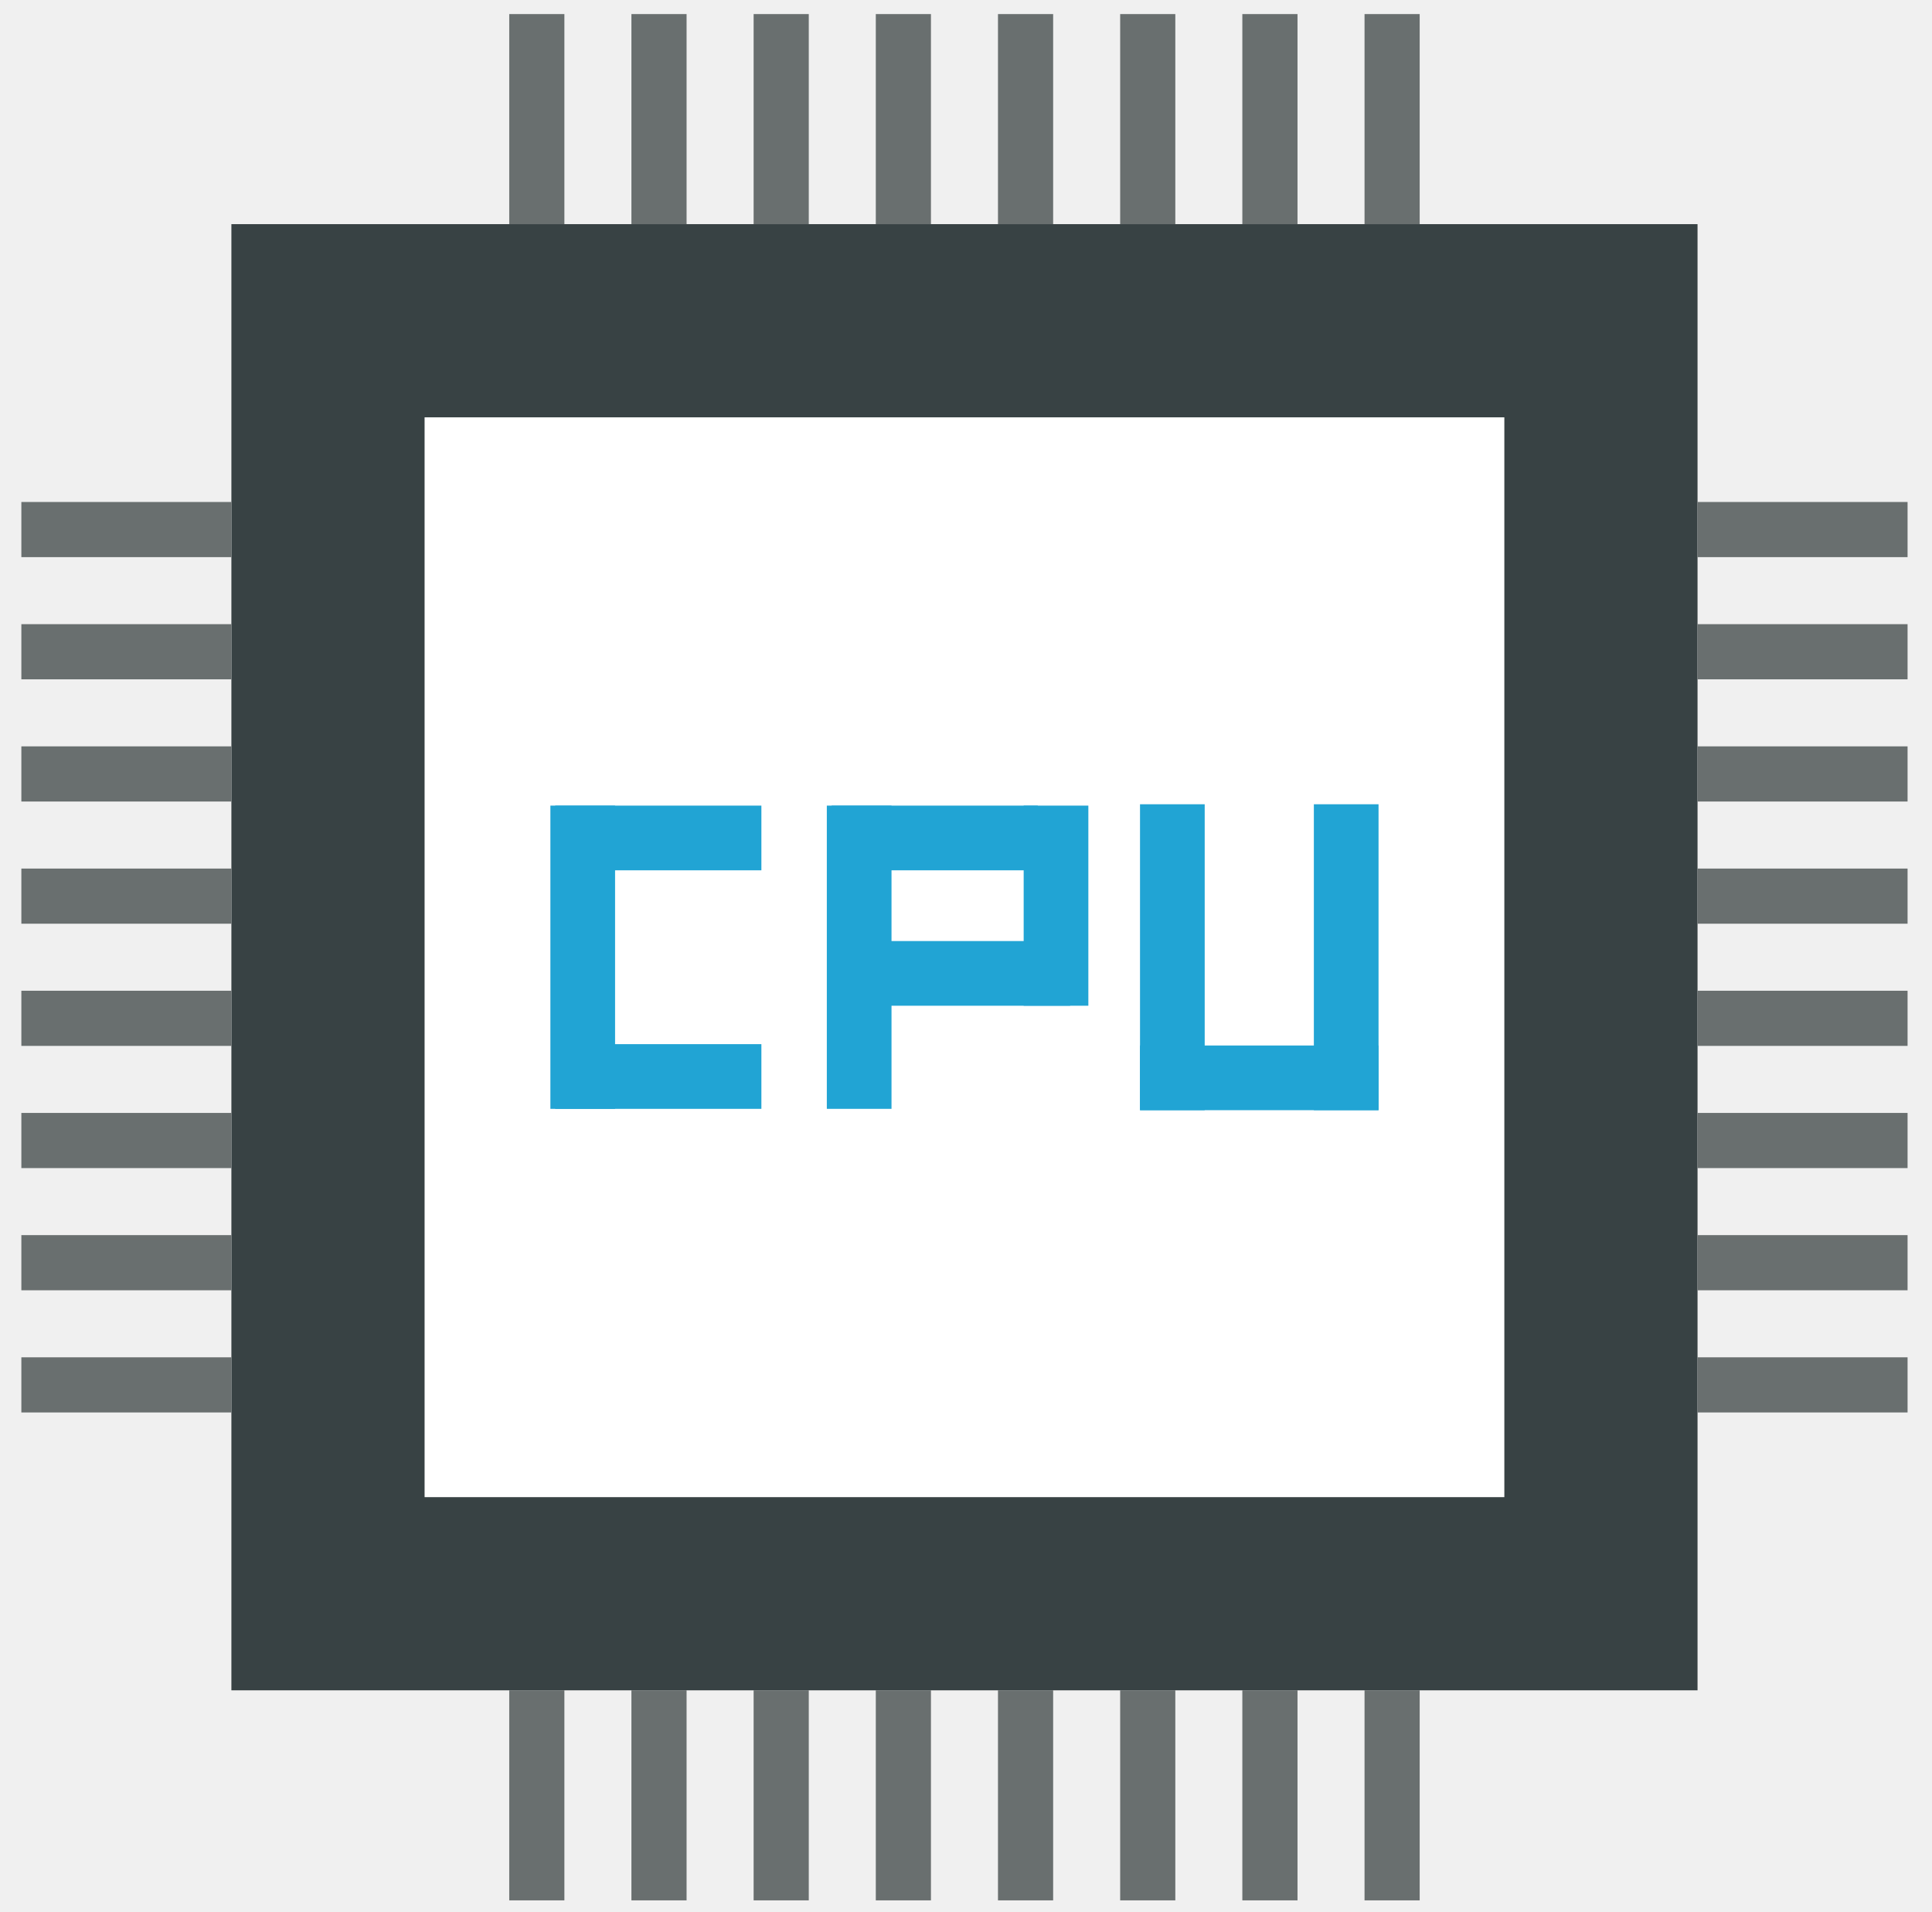
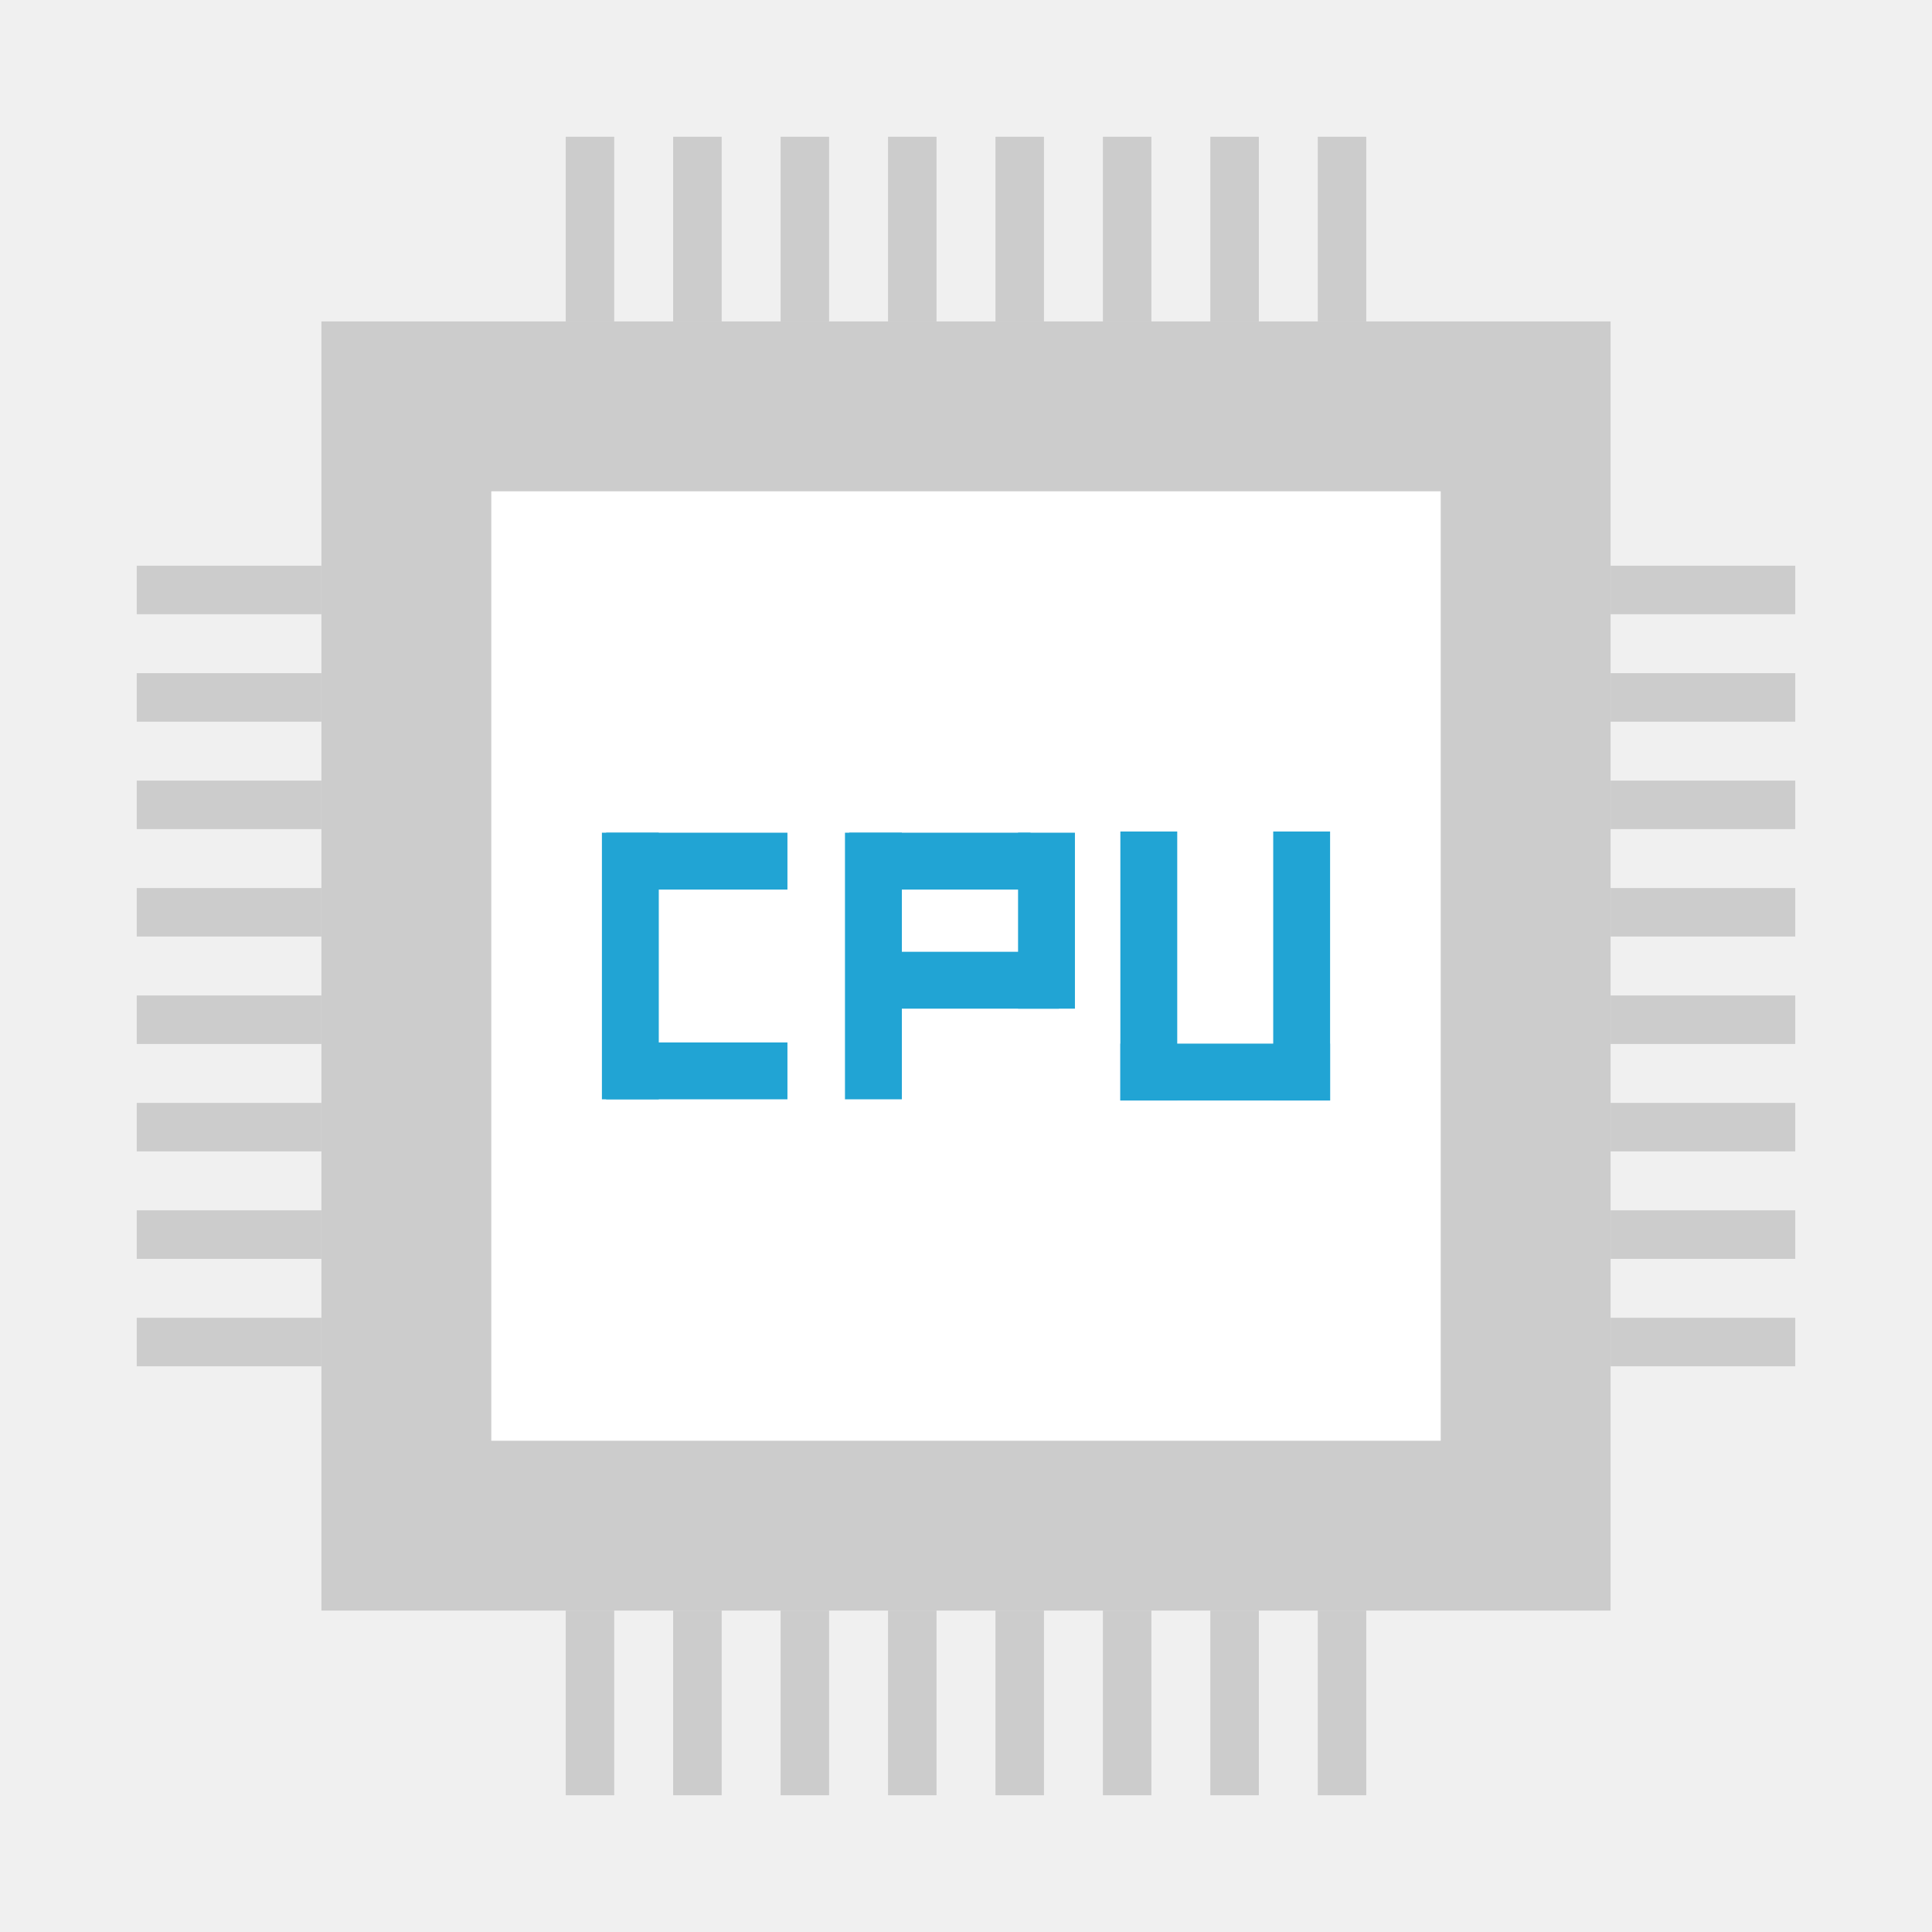
- <svg xmlns="http://www.w3.org/2000/svg" class="svg-icon" style="overflow:hidden;fill:currentColor" viewBox="0 0 791.36 782.886" version="1.1" id="svg12" width="791.36" height="782.886">
+ <svg xmlns="http://www.w3.org/2000/svg" class="svg-icon" style="overflow:hidden;fill:currentColor" viewBox="0 0 900 900" version="1.1" id="svg12" width="900" height="900">
  <defs id="defs12" />
-   <path d="M 94.78,91.807 H 695.321 V 692.335 H 94.78 Z" fill="#384244" id="path1" />
-   <path d="m 173.915,170.929 h 442.273 v 442.281 h -442.273 z" fill="#ffffff" id="path2" />
-   <path d="m 208.592,5.765 h 22.587 V 91.807 h -22.587 z m 50.043,0 h 22.596 V 91.807 h -22.596 z m 50.056,0 h 22.588 V 91.807 h -22.588 z m 50.043,0 h 22.588 V 91.807 h -22.588 z m 50.046,0 h 22.596 V 91.807 h -22.596 z m 50.047,0 h 22.591 V 91.807 h -22.591 z m 50.043,0 h 22.599 V 91.807 h -22.599 z m 50.052,0 h 22.59 V 91.807 h -22.59 z" fill="#696f6f" id="path3" />
-   <path d="m 208.592,692.335 h 22.587 v 86.031 h -22.587 z m 50.043,0 h 22.596 v 86.031 h -22.596 z m 50.056,0 h 22.588 v 86.031 h -22.588 z m 50.043,0 h 22.588 v 86.031 h -22.588 z m 50.046,0 h 22.596 v 86.031 h -22.596 z m 50.047,0 h 22.591 v 86.031 h -22.591 z m 50.043,0 h 22.599 v 86.031 h -22.599 z m 50.052,0 h 22.59 v 86.031 h -22.59 z" fill="#696f6f" id="path4" />
-   <path d="m 695.321,205.607 h 86.032 v 22.588 h -86.032 z m 0,50.046 h 86.032 v 22.588 h -86.032 z m 0,50.046 h 86.032 v 22.595 h -86.032 z m 0,50.054 h 86.032 v 22.585 h -86.032 z m 0,50.041 h 86.032 v 22.59 h -86.032 z m 0,50.048 h 86.032 v 22.592 h -86.032 z m 0,50.047 h 86.032 v 22.594 h -86.032 z m 0,50.049 h 86.032 v 22.588 h -86.032 z" fill="#696f6f" id="path5" />
-   <path d="M 8.75,205.607 H 94.78 v 22.588 H 8.75 Z m 0,50.046 H 94.78 v 22.588 H 8.75 Z m 0,50.046 H 94.78 v 22.595 H 8.75 Z m 0,50.054 H 94.78 v 22.585 H 8.75 Z m 0,50.041 H 94.78 v 22.59 H 8.75 Z m 0,50.048 H 94.78 v 22.592 H 8.75 Z m 0,50.047 H 94.78 v 22.594 H 8.75 Z m 0,50.049 H 94.78 v 22.588 H 8.75 Z" fill="#696f6f" id="path6" />
-   <path d="m 227.414,329.97 h 84.456 v 26.499 h -84.456 z m 0,97.704 h 84.456 v 26.496 h -84.456 z" fill="#21a4d4" id="path7" />
-   <path d="m 225.443,329.97 h 26.496 v 124.2 h -26.496 z" fill="#21a4d4" id="path8" />
-   <path d="m 466.958,329.416 h 26.496 v 125.301 h -26.496 z m 71.206,0 h 26.496 v 125.301 h -26.496 z" fill="#21a4d4" id="path9" />
-   <path d="m 466.958,428.221 h 97.702 v 26.496 h -97.702 z" fill="#21a4d4" id="path10" />
-   <path d="m 340.643,329.97 h 84.452 v 26.499 h -84.452 z m 0,55.473 h 97.702 v 26.493 h -97.702 z" fill="#21a4d4" id="path11" />
-   <path d="m 338.674,329.97 h 26.494 v 124.2 h -26.494 z m 80.628,0 h 26.494 v 81.966 h -26.494 z" fill="#21a4d4" id="path12" />
+   <g id="g1" transform="translate(54.94858,57.93459)">
+     <path d="M 94.78,91.807 H 695.321 V 692.335 H 94.78 Z" fill="#384244" id="path1" style="fill:#cccccc" />
+     <path d="m 173.915,170.929 h 442.273 v 442.281 h -442.273 z" fill="#ffffff" id="path2" />
+     <path d="m 208.592,5.765 h 22.587 V 91.807 h -22.587 z m 50.043,0 h 22.596 V 91.807 h -22.596 z m 50.056,0 h 22.588 V 91.807 h -22.588 z m 50.043,0 h 22.588 V 91.807 h -22.588 z m 50.046,0 h 22.596 V 91.807 h -22.596 z m 50.047,0 h 22.591 V 91.807 h -22.591 z m 50.043,0 h 22.599 V 91.807 h -22.599 z m 50.052,0 h 22.59 V 91.807 h -22.59 z" fill="#696f6f" id="path3" style="fill:#cccccc" />
+     <path d="m 208.592,692.335 h 22.587 v 86.031 h -22.587 z m 50.043,0 h 22.596 v 86.031 h -22.596 z m 50.056,0 h 22.588 v 86.031 h -22.588 z m 50.043,0 h 22.588 v 86.031 h -22.588 z m 50.046,0 h 22.596 v 86.031 h -22.596 z m 50.047,0 h 22.591 v 86.031 h -22.591 z m 50.043,0 h 22.599 v 86.031 h -22.599 z m 50.052,0 h 22.59 v 86.031 h -22.59 z" fill="#696f6f" id="path4" style="fill:#cccccc" />
+     <path d="m 695.321,205.607 h 86.032 v 22.588 h -86.032 z m 0,50.046 h 86.032 v 22.588 h -86.032 z m 0,50.046 h 86.032 v 22.595 h -86.032 z m 0,50.054 h 86.032 v 22.585 h -86.032 z m 0,50.041 h 86.032 v 22.59 h -86.032 z m 0,50.048 h 86.032 v 22.592 h -86.032 z m 0,50.047 h 86.032 v 22.594 h -86.032 z m 0,50.049 h 86.032 v 22.588 h -86.032 z" fill="#696f6f" id="path5" style="fill:#cccccc" />
+     <path d="M 8.75,205.607 H 94.78 v 22.588 H 8.75 Z m 0,50.046 H 94.78 v 22.588 H 8.75 Z m 0,50.046 H 94.78 v 22.595 H 8.75 Z m 0,50.054 H 94.78 v 22.585 H 8.75 Z m 0,50.041 H 94.78 v 22.59 H 8.75 Z m 0,50.048 H 94.78 v 22.592 H 8.75 Z m 0,50.047 H 94.78 v 22.594 H 8.75 Z m 0,50.049 H 94.78 v 22.588 H 8.75 Z" fill="#696f6f" id="path6" style="fill:#cccccc" />
+     <path d="m 227.414,329.97 h 84.456 v 26.499 h -84.456 z m 0,97.704 h 84.456 v 26.496 h -84.456 z" fill="#21a4d4" id="path7" />
+     <path d="m 225.443,329.97 h 26.496 v 124.2 h -26.496 z" fill="#21a4d4" id="path8" />
+     <path d="m 466.958,329.416 h 26.496 v 125.301 h -26.496 z m 71.206,0 h 26.496 v 125.301 h -26.496 z" fill="#21a4d4" id="path9" />
+     <path d="m 466.958,428.221 h 97.702 v 26.496 h -97.702 z" fill="#21a4d4" id="path10" />
+     <path d="m 340.643,329.97 h 84.452 v 26.499 h -84.452 z m 0,55.473 h 97.702 v 26.493 h -97.702 z" fill="#21a4d4" id="path11" />
+     <path d="m 338.674,329.97 h 26.494 v 124.2 h -26.494 z m 80.628,0 h 26.494 v 81.966 h -26.494 z" fill="#21a4d4" id="path12" />
+   </g>
</svg>
